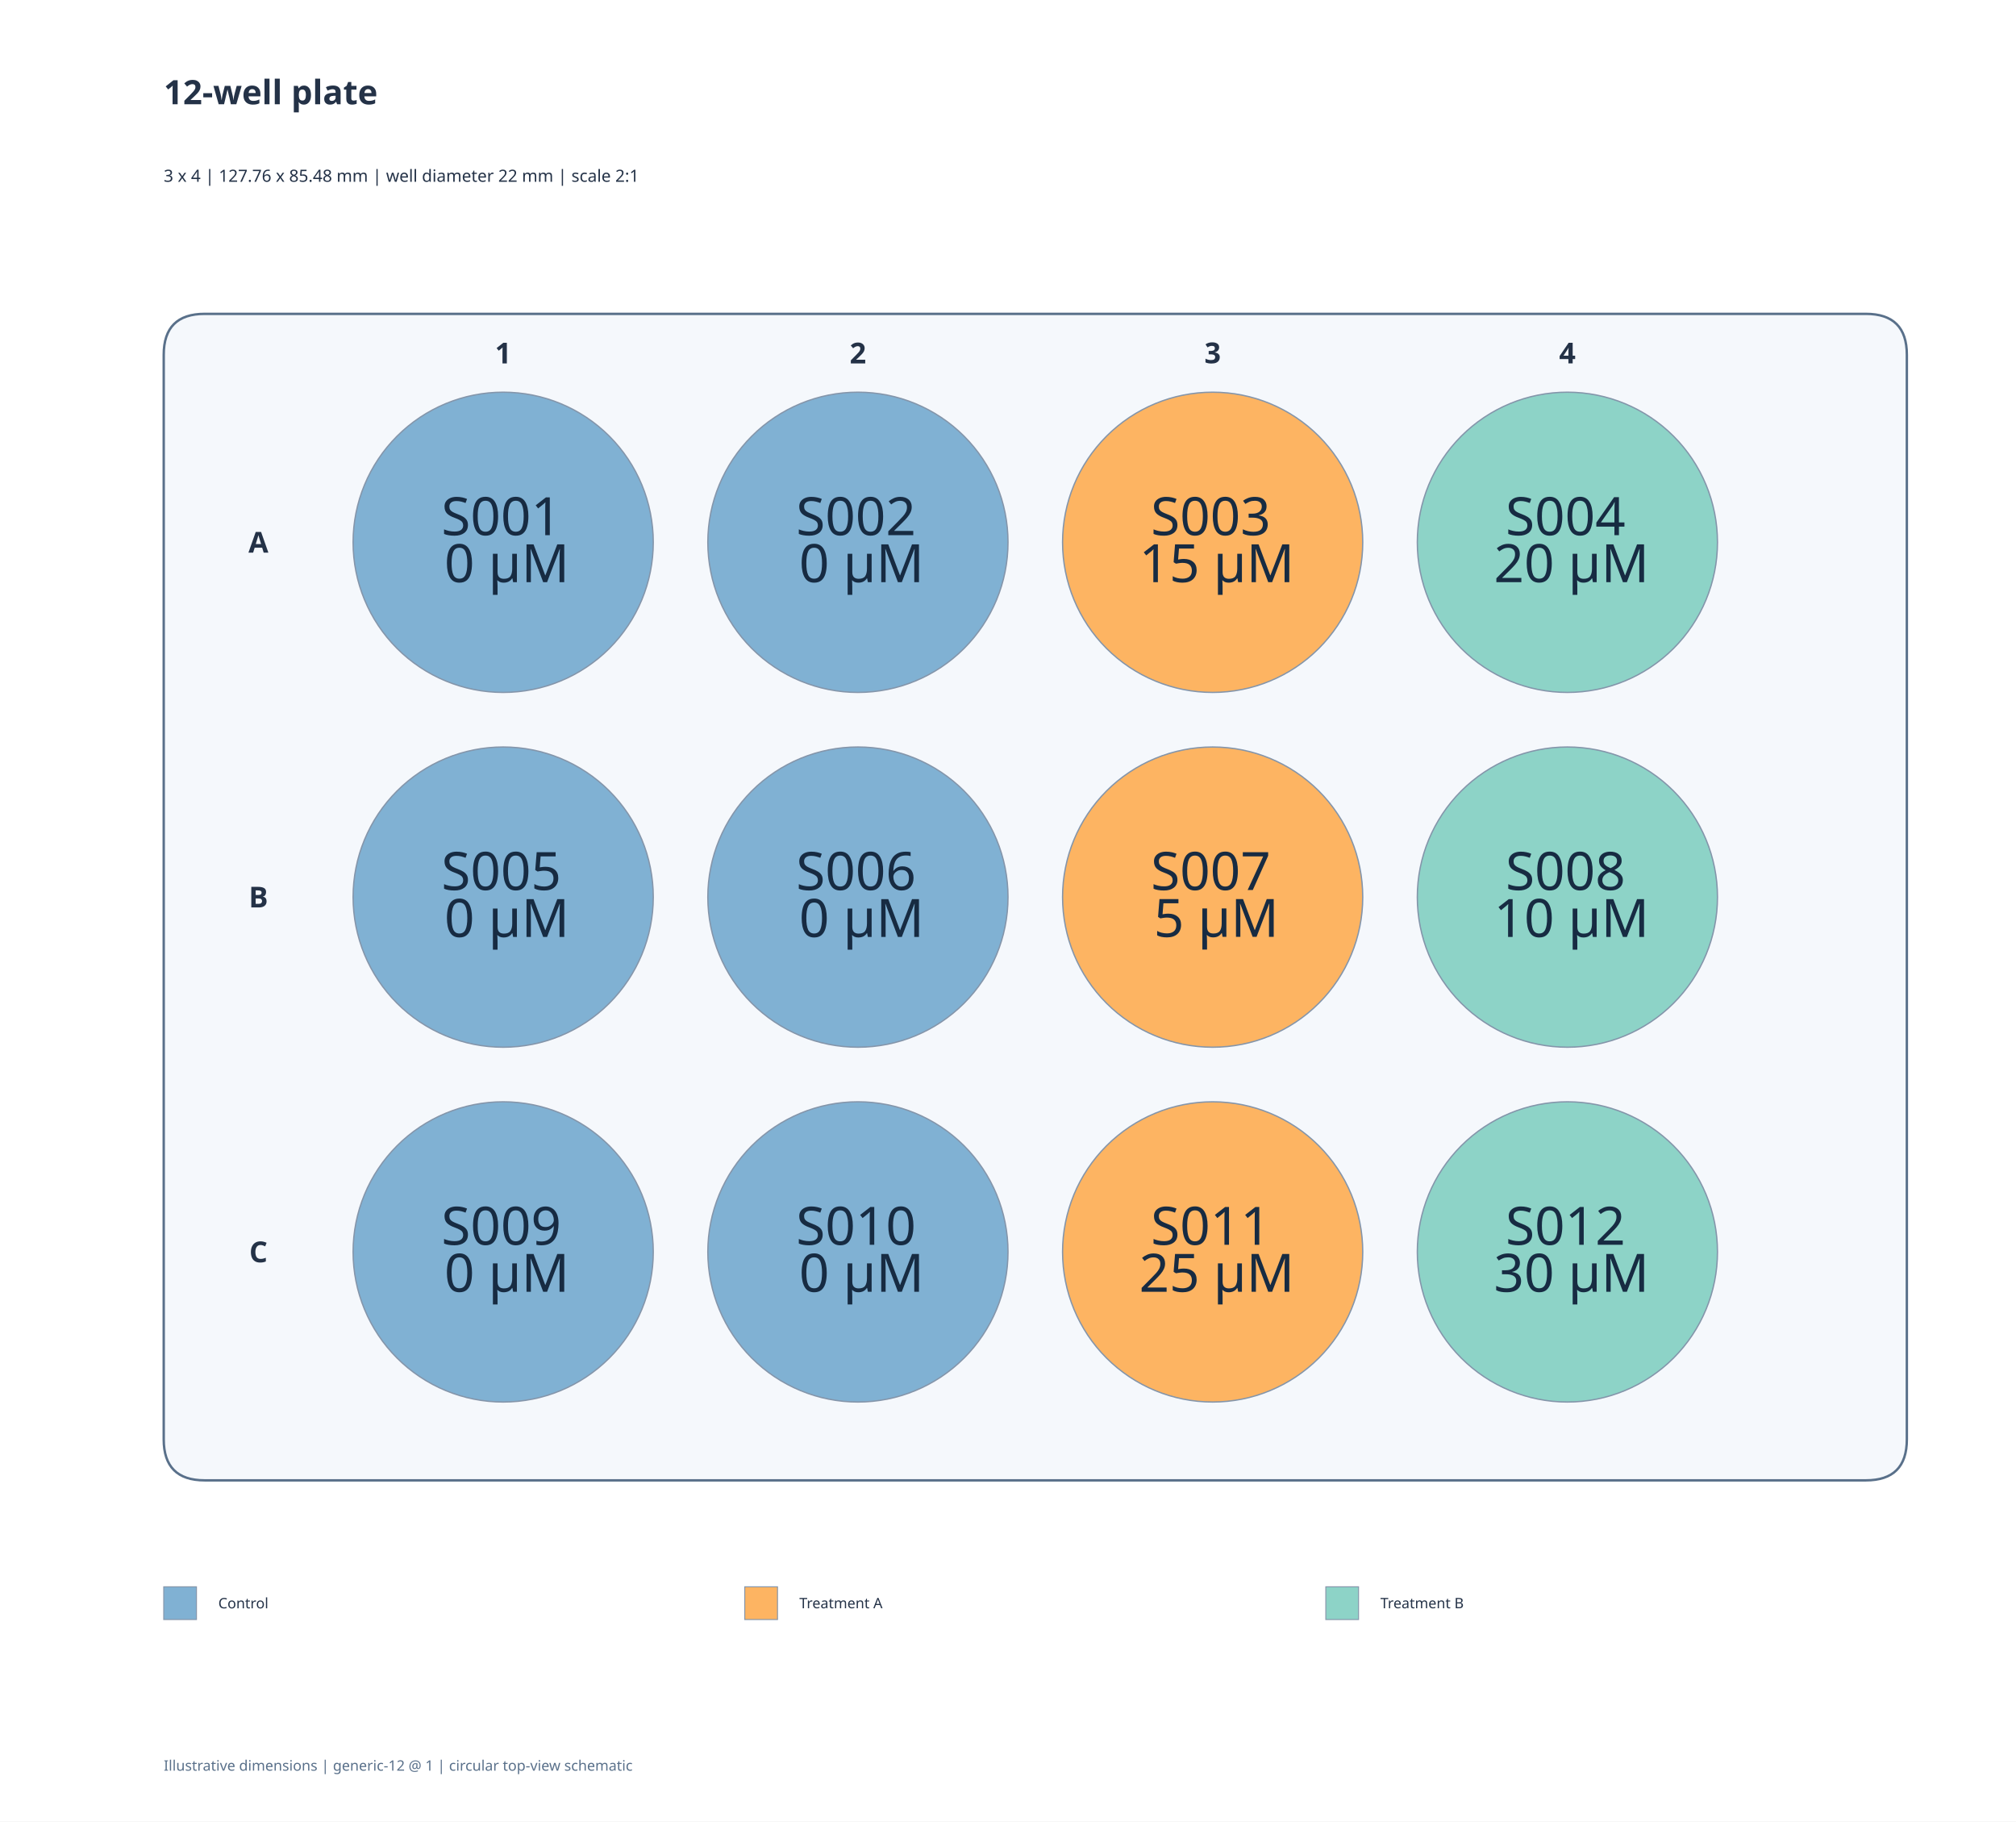
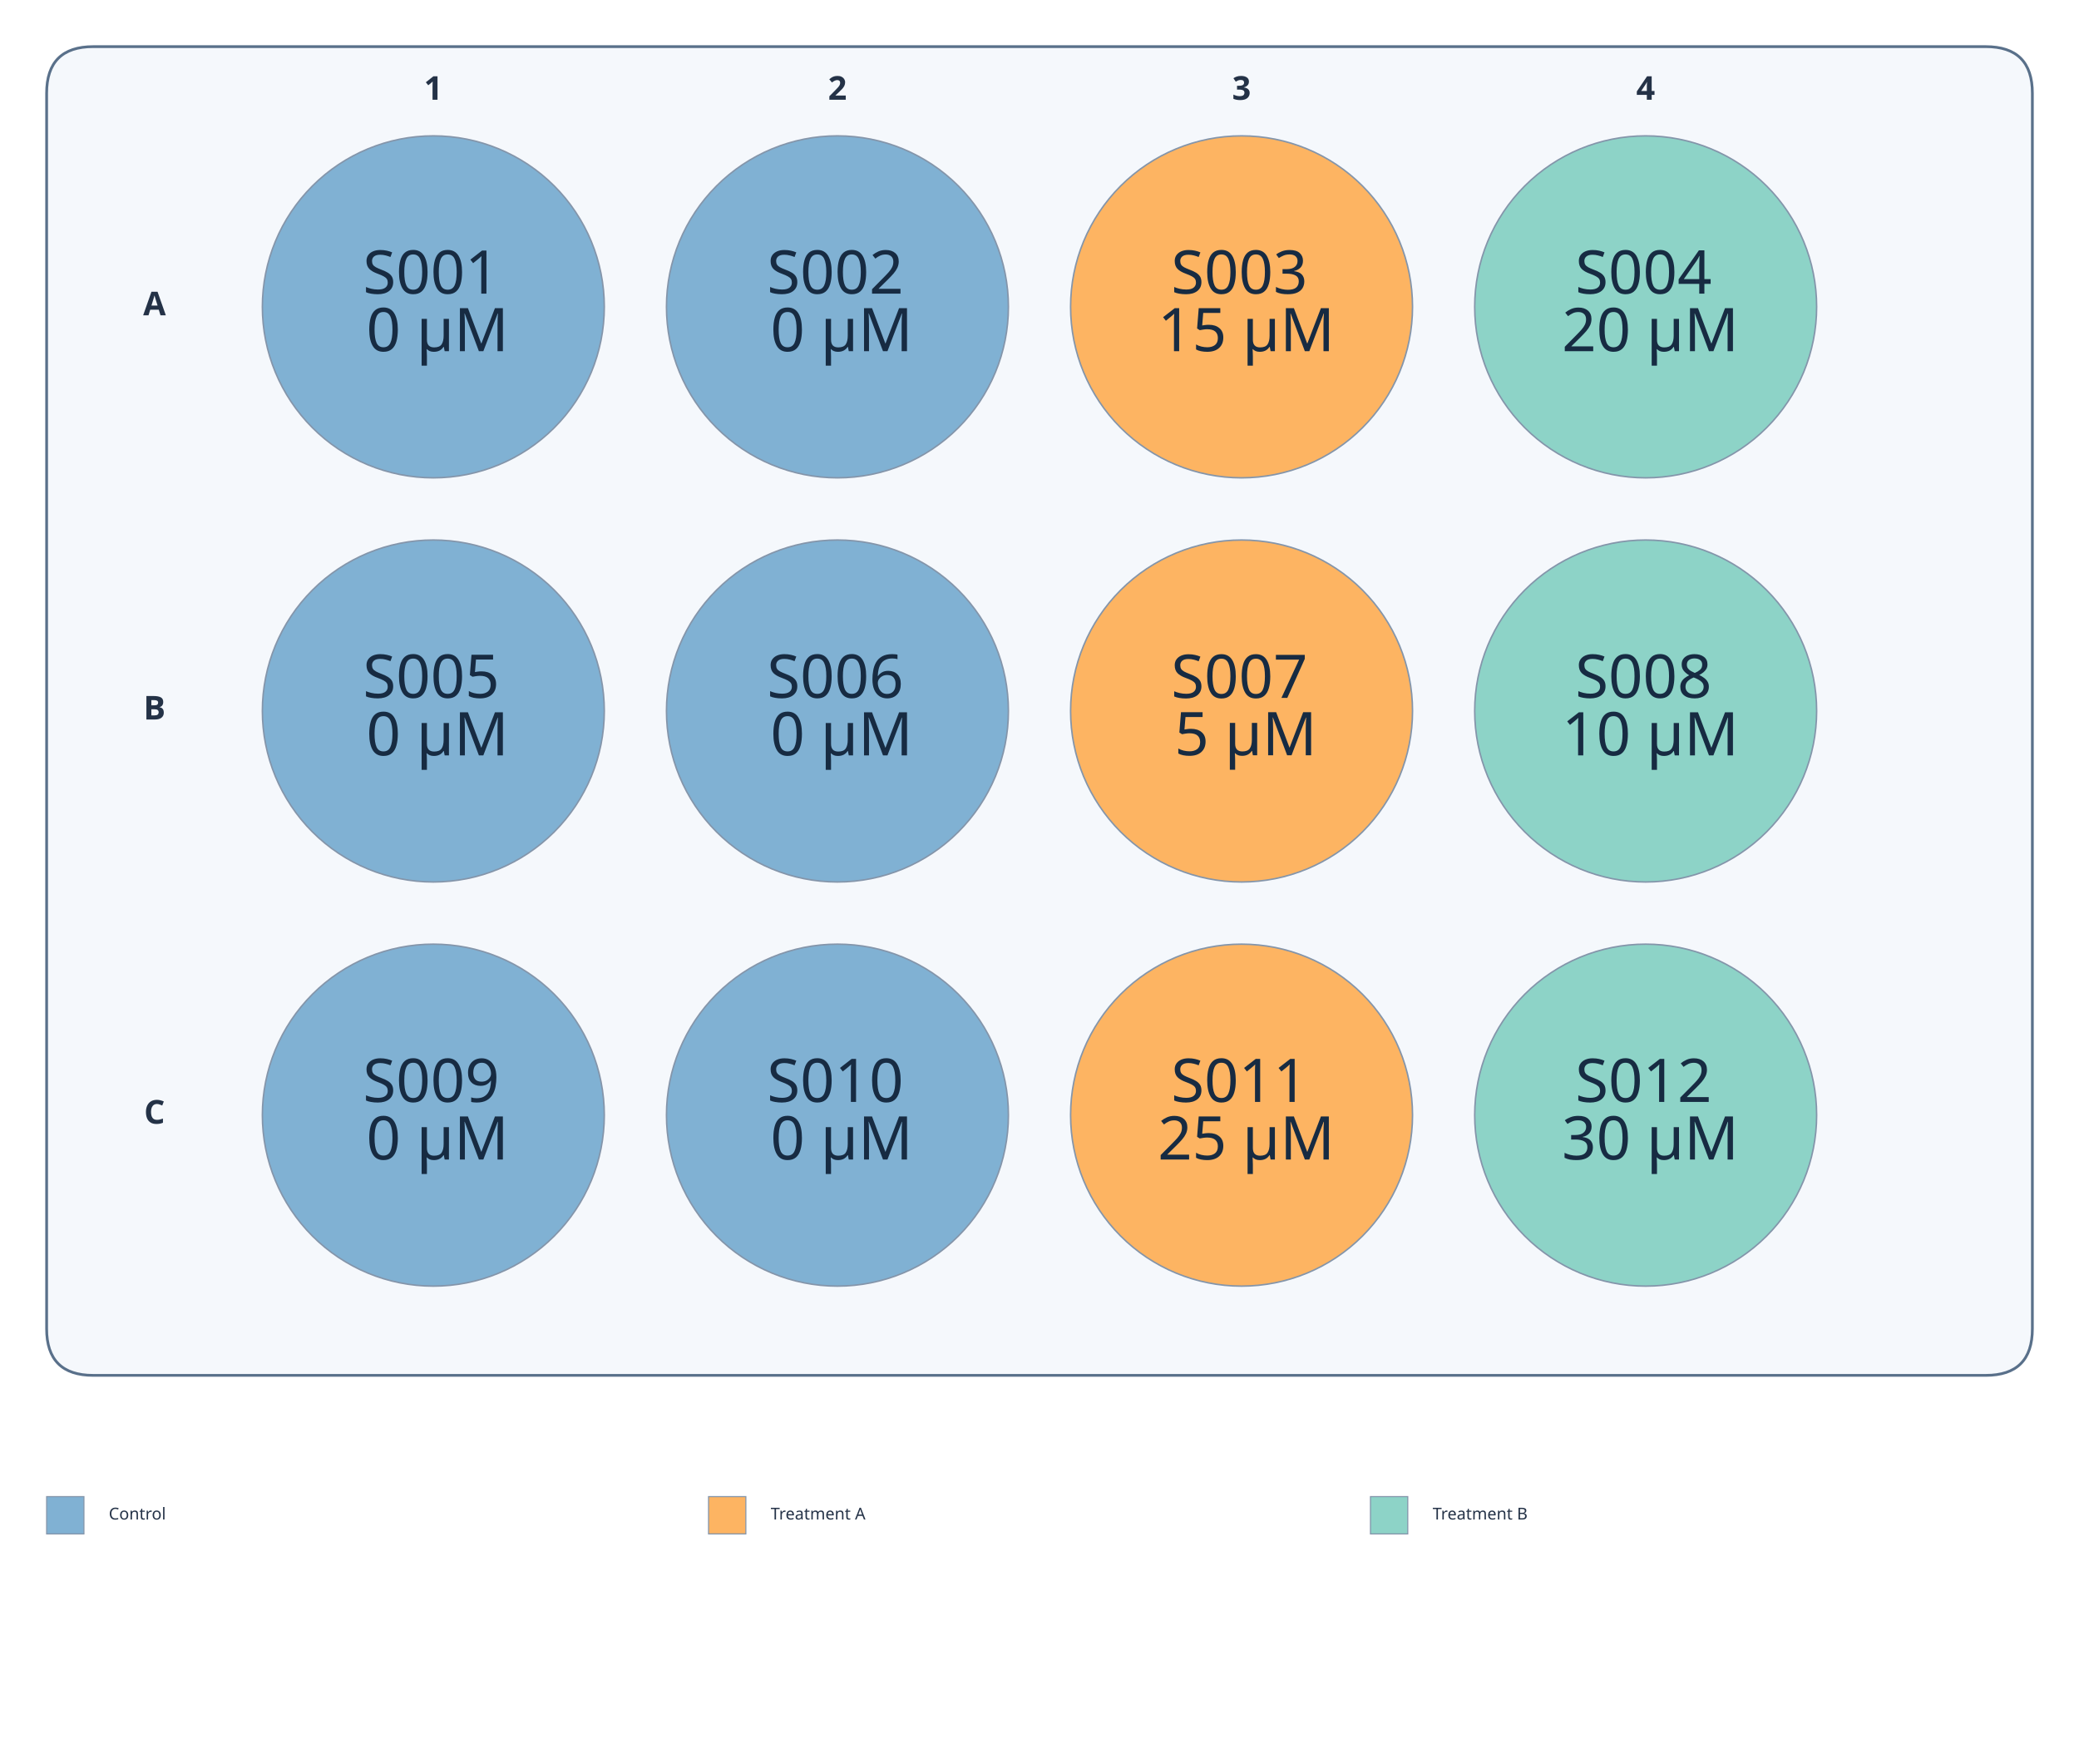
- <svg xmlns="http://www.w3.org/2000/svg" width="295.52mm" height="266.96mm" viewBox="0 0 837.694 756.737" version="1.1">
+ <svg xmlns="http://www.w3.org/2000/svg" width="267.52mm" height="226.96mm" viewBox="0 0 758.324 643.351" version="1.1">
  <defs>
    <style type="text/css">*{stroke-linejoin: round; stroke-linecap: butt}</style>
  </defs>
  <g id="figure_1">
    <g id="patch_1">
-       <path d="M 0 756.737  L 837.694 756.737  L 837.694 0  L 0 0  z " style="fill: #ffffff" />
+       <path d="M 0 643.351  L 758.324 643.351  L 758.324 0  L 0 0  z " style="fill: #ffffff" />
    </g>
    <g id="axes_1">
      <g id="plate-outline">
-         <path d="M 85.039 130.394  L 775.332 130.394  Q 792.34 130.394 792.34 147.402  L 792.34 597.997  Q 792.34 615.005 775.332 615.005  L 85.039 615.005  Q 68.031 615.005 68.031 597.997  L 68.031 147.402  Q 68.031 130.394 85.039 130.394  z " clip-path="url(#pda9af08b17)" style="fill: #f5f8fc; stroke: #59708a; stroke-linejoin: miter" />
+         <path d="M 34.016 17.008  L 724.309 17.008  Q 741.317 17.008 741.317 34.016  L 741.317 484.611  Q 741.317 501.619 724.309 501.619  L 34.016 501.619  Q 17.008 501.619 17.008 484.611  L 17.008 34.016  Q 17.008 17.008 34.016 17.008  z " clip-path="url(#pd7076431f0)" style="fill: #f5f8fc; stroke: #59708a; stroke-linejoin: miter" />
      </g>
      <g id="well-A1">
-         <path d="M 209.083 162.935  C 225.622 162.935 241.486 169.506 253.18 181.201  C 264.875 192.895 271.446 208.759 271.446 225.298  C 271.446 241.836 264.875 257.7 253.18 269.394  C 241.486 281.089 225.622 287.66 209.083 287.66  C 192.545 287.66 176.681 281.089 164.987 269.394  C 153.292 257.7 146.721 241.836 146.721 225.298  C 146.721 208.759 153.292 192.895 164.987 181.201  C 176.681 169.506 192.545 162.935 209.083 162.935  z " clip-path="url(#pda9af08b17)" style="fill: #80b1d3; stroke: #8495aa; stroke-width: 0.55; stroke-linejoin: miter" />
+         <path d="M 158.06 49.55  C 174.598 49.55 190.462 56.12 202.157 67.815  C 213.851 79.51 220.422 95.373 220.422 111.912  C 220.422 128.45 213.851 144.314 202.157 156.009  C 190.462 167.703 174.598 174.274 158.06 174.274  C 141.521 174.274 125.658 167.703 113.963 156.009  C 102.269 144.314 95.698 128.45 95.698 111.912  C 95.698 95.373 102.269 79.51 113.963 67.815  C 125.658 56.12 141.521 49.55 158.06 49.55  z " clip-path="url(#pd7076431f0)" style="fill: #80b1d3; stroke: #8495aa; stroke-width: 0.55; stroke-linejoin: miter" />
      </g>
      <g id="well-A2">
-         <path d="M 356.485 162.935  C 373.024 162.935 388.887 169.506 400.582 181.201  C 412.276 192.895 418.847 208.759 418.847 225.298  C 418.847 241.836 412.276 257.7 400.582 269.394  C 388.887 281.089 373.024 287.66 356.485 287.66  C 339.946 287.66 324.083 281.089 312.388 269.394  C 300.694 257.7 294.123 241.836 294.123 225.298  C 294.123 208.759 300.694 192.895 312.388 181.201  C 324.083 169.506 339.946 162.935 356.485 162.935  z " clip-path="url(#pda9af08b17)" style="fill: #80b1d3; stroke: #8495aa; stroke-width: 0.55; stroke-linejoin: miter" />
+         <path d="M 305.461 49.55  C 322 49.55 337.864 56.12 349.558 67.815  C 361.253 79.51 367.824 95.373 367.824 111.912  C 367.824 128.45 361.253 144.314 349.558 156.009  C 337.864 167.703 322 174.274 305.461 174.274  C 288.923 174.274 273.059 167.703 261.365 156.009  C 249.67 144.314 243.099 128.45 243.099 111.912  C 243.099 95.373 249.67 79.51 261.365 67.815  C 273.059 56.12 288.923 49.55 305.461 49.55  z " clip-path="url(#pd7076431f0)" style="fill: #80b1d3; stroke: #8495aa; stroke-width: 0.55; stroke-linejoin: miter" />
      </g>
      <g id="well-A3">
-         <path d="M 503.887 162.935  C 520.425 162.935 536.289 169.506 547.983 181.201  C 559.678 192.895 566.249 208.759 566.249 225.298  C 566.249 241.836 559.678 257.7 547.983 269.394  C 536.289 281.089 520.425 287.66 503.887 287.66  C 487.348 287.66 471.484 281.089 459.79 269.394  C 448.095 257.7 441.524 241.836 441.524 225.298  C 441.524 208.759 448.095 192.895 459.79 181.201  C 471.484 169.506 487.348 162.935 503.887 162.935  z " clip-path="url(#pda9af08b17)" style="fill: #fdb462; stroke: #8495aa; stroke-width: 0.55; stroke-linejoin: miter" />
+         <path d="M 452.863 49.55  C 469.402 49.55 485.265 56.12 496.96 67.815  C 508.654 79.51 515.225 95.373 515.225 111.912  C 515.225 128.45 508.654 144.314 496.96 156.009  C 485.265 167.703 469.402 174.274 452.863 174.274  C 436.324 174.274 420.461 167.703 408.766 156.009  C 397.072 144.314 390.501 128.45 390.501 111.912  C 390.501 95.373 397.072 79.51 408.766 67.815  C 420.461 56.12 436.324 49.55 452.863 49.55  z " clip-path="url(#pd7076431f0)" style="fill: #fdb462; stroke: #8495aa; stroke-width: 0.55; stroke-linejoin: miter" />
      </g>
      <g id="well-A4">
-         <path d="M 651.288 162.935  C 667.827 162.935 683.69 169.506 695.385 181.201  C 707.08 192.895 713.65 208.759 713.65 225.298  C 713.65 241.836 707.08 257.7 695.385 269.394  C 683.69 281.089 667.827 287.66 651.288 287.66  C 634.75 287.66 618.886 281.089 607.191 269.394  C 595.497 257.7 588.926 241.836 588.926 225.298  C 588.926 208.759 595.497 192.895 607.191 181.201  C 618.886 169.506 634.75 162.935 651.288 162.935  z " clip-path="url(#pda9af08b17)" style="fill: #8dd3c7; stroke: #8495aa; stroke-width: 0.55; stroke-linejoin: miter" />
+         <path d="M 600.265 49.55  C 616.803 49.55 632.667 56.12 644.361 67.815  C 656.056 79.51 662.627 95.373 662.627 111.912  C 662.627 128.45 656.056 144.314 644.361 156.009  C 632.667 167.703 616.803 174.274 600.265 174.274  C 583.726 174.274 567.862 167.703 556.168 156.009  C 544.473 144.314 537.902 128.45 537.902 111.912  C 537.902 95.373 544.473 79.51 556.168 67.815  C 567.862 56.12 583.726 49.55 600.265 49.55  z " clip-path="url(#pd7076431f0)" style="fill: #8dd3c7; stroke: #8495aa; stroke-width: 0.55; stroke-linejoin: miter" />
      </g>
      <g id="well-B1">
-         <path d="M 209.083 310.337  C 225.622 310.337 241.486 316.908 253.18 328.602  C 264.875 340.297 271.446 356.161 271.446 372.699  C 271.446 389.238 264.875 405.101 253.18 416.796  C 241.486 428.491 225.622 435.061 209.083 435.061  C 192.545 435.061 176.681 428.491 164.987 416.796  C 153.292 405.101 146.721 389.238 146.721 372.699  C 146.721 356.161 153.292 340.297 164.987 328.602  C 176.681 316.908 192.545 310.337 209.083 310.337  z " clip-path="url(#pda9af08b17)" style="fill: #80b1d3; stroke: #8495aa; stroke-width: 0.55; stroke-linejoin: miter" />
+         <path d="M 158.06 196.951  C 174.598 196.951 190.462 203.522 202.157 215.217  C 213.851 226.911 220.422 242.775 220.422 259.313  C 220.422 275.852 213.851 291.716 202.157 303.41  C 190.462 315.105 174.598 321.676 158.06 321.676  C 141.521 321.676 125.658 315.105 113.963 303.41  C 102.269 291.716 95.698 275.852 95.698 259.313  C 95.698 242.775 102.269 226.911 113.963 215.217  C 125.658 203.522 141.521 196.951 158.06 196.951  z " clip-path="url(#pd7076431f0)" style="fill: #80b1d3; stroke: #8495aa; stroke-width: 0.55; stroke-linejoin: miter" />
      </g>
      <g id="well-B2">
-         <path d="M 356.485 310.337  C 373.024 310.337 388.887 316.908 400.582 328.602  C 412.276 340.297 418.847 356.161 418.847 372.699  C 418.847 389.238 412.276 405.101 400.582 416.796  C 388.887 428.491 373.024 435.061 356.485 435.061  C 339.946 435.061 324.083 428.491 312.388 416.796  C 300.694 405.101 294.123 389.238 294.123 372.699  C 294.123 356.161 300.694 340.297 312.388 328.602  C 324.083 316.908 339.946 310.337 356.485 310.337  z " clip-path="url(#pda9af08b17)" style="fill: #80b1d3; stroke: #8495aa; stroke-width: 0.55; stroke-linejoin: miter" />
+         <path d="M 305.461 196.951  C 322 196.951 337.864 203.522 349.558 215.217  C 361.253 226.911 367.824 242.775 367.824 259.313  C 367.824 275.852 361.253 291.716 349.558 303.41  C 337.864 315.105 322 321.676 305.461 321.676  C 288.923 321.676 273.059 315.105 261.365 303.41  C 249.67 291.716 243.099 275.852 243.099 259.313  C 243.099 242.775 249.67 226.911 261.365 215.217  C 273.059 203.522 288.923 196.951 305.461 196.951  z " clip-path="url(#pd7076431f0)" style="fill: #80b1d3; stroke: #8495aa; stroke-width: 0.55; stroke-linejoin: miter" />
      </g>
      <g id="well-B3">
-         <path d="M 503.887 310.337  C 520.425 310.337 536.289 316.908 547.983 328.602  C 559.678 340.297 566.249 356.161 566.249 372.699  C 566.249 389.238 559.678 405.101 547.983 416.796  C 536.289 428.491 520.425 435.061 503.887 435.061  C 487.348 435.061 471.484 428.491 459.79 416.796  C 448.095 405.101 441.524 389.238 441.524 372.699  C 441.524 356.161 448.095 340.297 459.79 328.602  C 471.484 316.908 487.348 310.337 503.887 310.337  z " clip-path="url(#pda9af08b17)" style="fill: #fdb462; stroke: #8495aa; stroke-width: 0.55; stroke-linejoin: miter" />
+         <path d="M 452.863 196.951  C 469.402 196.951 485.265 203.522 496.96 215.217  C 508.654 226.911 515.225 242.775 515.225 259.313  C 515.225 275.852 508.654 291.716 496.96 303.41  C 485.265 315.105 469.402 321.676 452.863 321.676  C 436.324 321.676 420.461 315.105 408.766 303.41  C 397.072 291.716 390.501 275.852 390.501 259.313  C 390.501 242.775 397.072 226.911 408.766 215.217  C 420.461 203.522 436.324 196.951 452.863 196.951  z " clip-path="url(#pd7076431f0)" style="fill: #fdb462; stroke: #8495aa; stroke-width: 0.55; stroke-linejoin: miter" />
      </g>
      <g id="well-B4">
-         <path d="M 651.288 310.337  C 667.827 310.337 683.69 316.908 695.385 328.602  C 707.08 340.297 713.65 356.161 713.65 372.699  C 713.65 389.238 707.08 405.101 695.385 416.796  C 683.69 428.491 667.827 435.061 651.288 435.061  C 634.75 435.061 618.886 428.491 607.191 416.796  C 595.497 405.101 588.926 389.238 588.926 372.699  C 588.926 356.161 595.497 340.297 607.191 328.602  C 618.886 316.908 634.75 310.337 651.288 310.337  z " clip-path="url(#pda9af08b17)" style="fill: #8dd3c7; stroke: #8495aa; stroke-width: 0.55; stroke-linejoin: miter" />
+         <path d="M 600.265 196.951  C 616.803 196.951 632.667 203.522 644.361 215.217  C 656.056 226.911 662.627 242.775 662.627 259.313  C 662.627 275.852 656.056 291.716 644.361 303.41  C 632.667 315.105 616.803 321.676 600.265 321.676  C 583.726 321.676 567.862 315.105 556.168 303.41  C 544.473 291.716 537.902 275.852 537.902 259.313  C 537.902 242.775 544.473 226.911 556.168 215.217  C 567.862 203.522 583.726 196.951 600.265 196.951  z " clip-path="url(#pd7076431f0)" style="fill: #8dd3c7; stroke: #8495aa; stroke-width: 0.55; stroke-linejoin: miter" />
      </g>
      <g id="well-C1">
-         <path d="M 209.083 457.739  C 225.622 457.739 241.486 464.309 253.18 476.004  C 264.875 487.699 271.446 503.562 271.446 520.101  C 271.446 536.639 264.875 552.503 253.18 564.198  C 241.486 575.892 225.622 582.463 209.083 582.463  C 192.545 582.463 176.681 575.892 164.987 564.198  C 153.292 552.503 146.721 536.639 146.721 520.101  C 146.721 503.562 153.292 487.699 164.987 476.004  C 176.681 464.309 192.545 457.739 209.083 457.739  z " clip-path="url(#pda9af08b17)" style="fill: #80b1d3; stroke: #8495aa; stroke-width: 0.55; stroke-linejoin: miter" />
+         <path d="M 158.06 344.353  C 174.598 344.353 190.462 350.924 202.157 362.618  C 213.851 374.313 220.422 390.176 220.422 406.715  C 220.422 423.254 213.851 439.117 202.157 450.812  C 190.462 462.506 174.598 469.077 158.06 469.077  C 141.521 469.077 125.658 462.506 113.963 450.812  C 102.269 439.117 95.698 423.254 95.698 406.715  C 95.698 390.176 102.269 374.313 113.963 362.618  C 125.658 350.924 141.521 344.353 158.06 344.353  z " clip-path="url(#pd7076431f0)" style="fill: #80b1d3; stroke: #8495aa; stroke-width: 0.55; stroke-linejoin: miter" />
      </g>
      <g id="well-C2">
-         <path d="M 356.485 457.739  C 373.024 457.739 388.887 464.309 400.582 476.004  C 412.276 487.699 418.847 503.562 418.847 520.101  C 418.847 536.639 412.276 552.503 400.582 564.198  C 388.887 575.892 373.024 582.463 356.485 582.463  C 339.946 582.463 324.083 575.892 312.388 564.198  C 300.694 552.503 294.123 536.639 294.123 520.101  C 294.123 503.562 300.694 487.699 312.388 476.004  C 324.083 464.309 339.946 457.739 356.485 457.739  z " clip-path="url(#pda9af08b17)" style="fill: #80b1d3; stroke: #8495aa; stroke-width: 0.55; stroke-linejoin: miter" />
+         <path d="M 305.461 344.353  C 322 344.353 337.864 350.924 349.558 362.618  C 361.253 374.313 367.824 390.176 367.824 406.715  C 367.824 423.254 361.253 439.117 349.558 450.812  C 337.864 462.506 322 469.077 305.461 469.077  C 288.923 469.077 273.059 462.506 261.365 450.812  C 249.67 439.117 243.099 423.254 243.099 406.715  C 243.099 390.176 249.67 374.313 261.365 362.618  C 273.059 350.924 288.923 344.353 305.461 344.353  z " clip-path="url(#pd7076431f0)" style="fill: #80b1d3; stroke: #8495aa; stroke-width: 0.55; stroke-linejoin: miter" />
      </g>
      <g id="well-C3">
-         <path d="M 503.887 457.739  C 520.425 457.739 536.289 464.309 547.983 476.004  C 559.678 487.699 566.249 503.562 566.249 520.101  C 566.249 536.639 559.678 552.503 547.983 564.198  C 536.289 575.892 520.425 582.463 503.887 582.463  C 487.348 582.463 471.484 575.892 459.79 564.198  C 448.095 552.503 441.524 536.639 441.524 520.101  C 441.524 503.562 448.095 487.699 459.79 476.004  C 471.484 464.309 487.348 457.739 503.887 457.739  z " clip-path="url(#pda9af08b17)" style="fill: #fdb462; stroke: #8495aa; stroke-width: 0.55; stroke-linejoin: miter" />
+         <path d="M 452.863 344.353  C 469.402 344.353 485.265 350.924 496.96 362.618  C 508.654 374.313 515.225 390.176 515.225 406.715  C 515.225 423.254 508.654 439.117 496.96 450.812  C 485.265 462.506 469.402 469.077 452.863 469.077  C 436.324 469.077 420.461 462.506 408.766 450.812  C 397.072 439.117 390.501 423.254 390.501 406.715  C 390.501 390.176 397.072 374.313 408.766 362.618  C 420.461 350.924 436.324 344.353 452.863 344.353  z " clip-path="url(#pd7076431f0)" style="fill: #fdb462; stroke: #8495aa; stroke-width: 0.55; stroke-linejoin: miter" />
      </g>
      <g id="well-C4">
-         <path d="M 651.288 457.739  C 667.827 457.739 683.69 464.309 695.385 476.004  C 707.08 487.699 713.65 503.562 713.65 520.101  C 713.65 536.639 707.08 552.503 695.385 564.198  C 683.69 575.892 667.827 582.463 651.288 582.463  C 634.75 582.463 618.886 575.892 607.191 564.198  C 595.497 552.503 588.926 536.639 588.926 520.101  C 588.926 503.562 595.497 487.699 607.191 476.004  C 618.886 464.309 634.75 457.739 651.288 457.739  z " clip-path="url(#pda9af08b17)" style="fill: #8dd3c7; stroke: #8495aa; stroke-width: 0.55; stroke-linejoin: miter" />
+         <path d="M 600.265 344.353  C 616.803 344.353 632.667 350.924 644.361 362.618  C 656.056 374.313 662.627 390.176 662.627 406.715  C 662.627 423.254 656.056 439.117 644.361 450.812  C 632.667 462.506 616.803 469.077 600.265 469.077  C 583.726 469.077 567.862 462.506 556.168 450.812  C 544.473 439.117 537.902 423.254 537.902 406.715  C 537.902 390.176 544.473 374.313 556.168 362.618  C 567.862 350.924 583.726 344.353 600.265 344.353  z " clip-path="url(#pd7076431f0)" style="fill: #8dd3c7; stroke: #8495aa; stroke-width: 0.55; stroke-linejoin: miter" />
      </g>
      <g id="patch_2">
-         <path d="M 68.031 659.225  L 81.638 659.225  L 81.638 672.831  L 68.031 672.831  z " clip-path="url(#pda9af08b17)" style="fill: #80b1d3; stroke: #8495aa; stroke-width: 0.4; stroke-linejoin: miter" />
+         <path d="M 17.008 545.839  L 30.614 545.839  L 30.614 559.446  L 17.008 559.446  z " clip-path="url(#pd7076431f0)" style="fill: #80b1d3; stroke: #8495aa; stroke-width: 0.4; stroke-linejoin: miter" />
      </g>
      <g id="patch_3">
-         <path d="M 309.468 659.225  L 323.074 659.225  L 323.074 672.831  L 309.468 672.831  z " clip-path="url(#pda9af08b17)" style="fill: #fdb462; stroke: #8495aa; stroke-width: 0.4; stroke-linejoin: miter" />
+         <path d="M 258.444 545.839  L 272.05 545.839  L 272.05 559.446  L 258.444 559.446  z " clip-path="url(#pd7076431f0)" style="fill: #fdb462; stroke: #8495aa; stroke-width: 0.4; stroke-linejoin: miter" />
      </g>
      <g id="patch_4">
-         <path d="M 550.904 659.225  L 564.51 659.225  L 564.51 672.831  L 550.904 672.831  z " clip-path="url(#pda9af08b17)" style="fill: #8dd3c7; stroke: #8495aa; stroke-width: 0.4; stroke-linejoin: miter" />
+         <path d="M 499.88 545.839  L 513.487 545.839  L 513.487 559.446  L 499.88 559.446  z " clip-path="url(#pd7076431f0)" style="fill: #8dd3c7; stroke: #8495aa; stroke-width: 0.4; stroke-linejoin: miter" />
+       </g>
+       <g id="coordinate-row-A">
+         <text style="font-weight: 700; font-size: 12px; font-family: 'Arial Unicode MS'; text-anchor: middle; fill: #243247" x="56.353" y="115.011" transform="rotate(-0 56.35276 115.0112)">A</text>
+       </g>
+       <g id="coordinate-row-B">
+         <text style="font-weight: 700; font-size: 12px; font-family: 'Arial Unicode MS'; text-anchor: middle; fill: #243247" x="56.353" y="262.413" transform="rotate(-0 56.35276 262.4128)">B</text>
+       </g>
+       <g id="coordinate-row-C">
+         <text style="font-weight: 700; font-size: 12px; font-family: 'Arial Unicode MS'; text-anchor: middle; fill: #243247" x="56.353" y="409.814" transform="rotate(-0 56.35276 409.8143)">C</text>
+       </g>
+       <g id="coordinate-column-1">
+         <text style="font-weight: 700; font-size: 12px; font-family: 'Arial Unicode MS'; text-anchor: middle; fill: #243247" x="158.06" y="36.378" transform="rotate(-0 158.0598 36.37812)">1</text>
+       </g>
+       <g id="coordinate-column-2">
+         <text style="font-weight: 700; font-size: 12px; font-family: 'Arial Unicode MS'; text-anchor: middle; fill: #243247" x="305.461" y="36.378" transform="rotate(-0 305.4614 36.37812)">2</text>
+       </g>
+       <g id="coordinate-column-3">
+         <text style="font-weight: 700; font-size: 12px; font-family: 'Arial Unicode MS'; text-anchor: middle; fill: #243247" x="452.863" y="36.378" transform="rotate(-0 452.863 36.37812)">3</text>
+       </g>
+       <g id="coordinate-column-4">
+         <text style="font-weight: 700; font-size: 12px; font-family: 'Arial Unicode MS'; text-anchor: middle; fill: #243247" x="600.265" y="36.378" transform="rotate(-0 600.2646 36.37812)">4</text>
+       </g>
+       <g id="label-A1">
+         <text style="font-size: 22px; font-family: 'Arial Unicode MS'; fill: #172b42" transform="translate(132.3714 107.0956)">S001</text>
+         <text style="font-size: 22px; font-family: 'Arial Unicode MS'; fill: #172b42" transform="translate(133.6072 128.0924)">0 µM</text>
+       </g>
+       <g id="label-A2">
+         <text style="font-size: 22px; font-family: 'Arial Unicode MS'; fill: #172b42" transform="translate(279.773 107.0956)">S002</text>
+         <text style="font-size: 22px; font-family: 'Arial Unicode MS'; fill: #172b42" transform="translate(281.0088 128.0924)">0 µM</text>
+       </g>
+       <g id="label-A3">
+         <text style="font-size: 22px; font-family: 'Arial Unicode MS'; fill: #172b42" transform="translate(427.1746 107.0956)">S003</text>
+         <text style="font-size: 22px; font-family: 'Arial Unicode MS'; fill: #172b42" transform="translate(422.2933 128.0924)">15 µM</text>
+       </g>
+       <g id="label-A4">
+         <text style="font-size: 22px; font-family: 'Arial Unicode MS'; fill: #172b42" transform="translate(574.5761 107.0956)">S004</text>
+         <text style="font-size: 22px; font-family: 'Arial Unicode MS'; fill: #172b42" transform="translate(569.6949 128.0924)">20 µM</text>
+       </g>
+       <g id="label-B1">
+         <text style="font-size: 22px; font-family: 'Arial Unicode MS'; fill: #172b42" transform="translate(132.3714 254.4972)">S005</text>
+         <text style="font-size: 22px; font-family: 'Arial Unicode MS'; fill: #172b42" transform="translate(133.6072 275.494)">0 µM</text>
+       </g>
+       <g id="label-B2">
+         <text style="font-size: 22px; font-family: 'Arial Unicode MS'; fill: #172b42" transform="translate(279.773 254.4972)">S006</text>
+         <text style="font-size: 22px; font-family: 'Arial Unicode MS'; fill: #172b42" transform="translate(281.0088 275.494)">0 µM</text>
+       </g>
+       <g id="label-B3">
+         <text style="font-size: 22px; font-family: 'Arial Unicode MS'; fill: #172b42" transform="translate(427.1746 254.5369)">S007</text>
+         <text style="font-size: 22px; font-family: 'Arial Unicode MS'; fill: #172b42" transform="translate(428.4103 275.4543)">5 µM</text>
+       </g>
+       <g id="label-B4">
+         <text style="font-size: 22px; font-family: 'Arial Unicode MS'; fill: #172b42" transform="translate(574.5761 254.4972)">S008</text>
+         <text style="font-size: 22px; font-family: 'Arial Unicode MS'; fill: #172b42" transform="translate(569.6949 275.494)">10 µM</text>
+       </g>
+       <g id="label-C1">
+         <text style="font-size: 22px; font-family: 'Arial Unicode MS'; fill: #172b42" transform="translate(132.3714 401.8988)">S009</text>
+         <text style="font-size: 22px; font-family: 'Arial Unicode MS'; fill: #172b42" transform="translate(133.6072 422.8955)">0 µM</text>
+       </g>
+       <g id="label-C2">
+         <text style="font-size: 22px; font-family: 'Arial Unicode MS'; fill: #172b42" transform="translate(279.773 401.8988)">S010</text>
+         <text style="font-size: 22px; font-family: 'Arial Unicode MS'; fill: #172b42" transform="translate(281.0088 422.8955)">0 µM</text>
+       </g>
+       <g id="label-C3">
+         <text style="font-size: 22px; font-family: 'Arial Unicode MS'; fill: #172b42" transform="translate(427.1746 401.8988)">S011</text>
+         <text style="font-size: 22px; font-family: 'Arial Unicode MS'; fill: #172b42" transform="translate(422.2933 422.8955)">25 µM</text>
+       </g>
+       <g id="label-C4">
+         <text style="font-size: 22px; font-family: 'Arial Unicode MS'; fill: #172b42" transform="translate(574.5761 401.8988)">S012</text>
+         <text style="font-size: 22px; font-family: 'Arial Unicode MS'; fill: #172b42" transform="translate(569.6949 422.8955)">30 µM</text>
      </g>
      <g id="text_1">
-         <text style="font-weight: 700; font-size: 14px; font-family: 'Arial Unicode MS'; text-anchor: start; fill: #243247" x="68.031" y="43.325" transform="rotate(-0 68.0315 43.32504)">12-well plate</text>
+         <text style="font-size: 6px; font-family: 'Arial Unicode MS'; text-anchor: start; fill: #243247" x="39.685" y="554.192" transform="rotate(-0 39.68504 554.1922)">Control</text>
      </g>
      <g id="text_2">
-         <text style="font-size: 7px; font-family: 'Arial Unicode MS'; text-anchor: start; fill: #243247" x="68.031" y="75.521" transform="rotate(-0 68.0315 75.52079)">3 x 4 | 127.76 x 85.48 mm | well diameter 22 mm | scale 2:1</text>
-       </g>
-       <g id="coordinate-row-A">
-         <text style="font-weight: 700; font-size: 12px; font-family: 'Arial Unicode MS'; text-anchor: middle; fill: #243247" x="107.376" y="229.592" transform="rotate(-0 107.3764 229.5923)">A</text>
-       </g>
-       <g id="coordinate-row-B">
-         <text style="font-weight: 700; font-size: 12px; font-family: 'Arial Unicode MS'; text-anchor: middle; fill: #243247" x="107.376" y="376.994" transform="rotate(-0 107.3764 376.9939)">B</text>
-       </g>
-       <g id="coordinate-row-C">
-         <text style="font-weight: 700; font-size: 12px; font-family: 'Arial Unicode MS'; text-anchor: middle; fill: #243247" x="107.376" y="524.395" transform="rotate(-0 107.3764 524.3955)">C</text>
-       </g>
-       <g id="coordinate-column-1">
-         <text style="font-weight: 700; font-size: 12px; font-family: 'Arial Unicode MS'; text-anchor: middle; fill: #243247" x="209.083" y="150.98" transform="rotate(-0 209.0835 150.9799)">1</text>
-       </g>
-       <g id="coordinate-column-2">
-         <text style="font-weight: 700; font-size: 12px; font-family: 'Arial Unicode MS'; text-anchor: middle; fill: #243247" x="356.485" y="150.98" transform="rotate(-0 356.485 150.9799)">2</text>
-       </g>
-       <g id="coordinate-column-3">
-         <text style="font-weight: 700; font-size: 12px; font-family: 'Arial Unicode MS'; text-anchor: middle; fill: #243247" x="503.887" y="150.907" transform="rotate(-0 503.8866 150.9068)">3</text>
-       </g>
-       <g id="coordinate-column-4">
-         <text style="font-weight: 700; font-size: 12px; font-family: 'Arial Unicode MS'; text-anchor: middle; fill: #243247" x="651.288" y="150.959" transform="rotate(-0 651.2882 150.9593)">4</text>
-       </g>
-       <g id="label-A1">
-         <text style="font-size: 22px; font-family: 'Arial Unicode MS'; fill: #172b42" transform="translate(183.395 222.3375)">S001</text>
-         <text style="font-size: 22px; font-family: 'Arial Unicode MS'; fill: #172b42" transform="translate(184.6308 241.8514)">0 µM</text>
-       </g>
-       <g id="label-A2">
-         <text style="font-size: 22px; font-family: 'Arial Unicode MS'; fill: #172b42" transform="translate(330.7966 222.3375)">S002</text>
-         <text style="font-size: 22px; font-family: 'Arial Unicode MS'; fill: #172b42" transform="translate(332.0324 241.8514)">0 µM</text>
-       </g>
-       <g id="label-A3">
-         <text style="font-size: 22px; font-family: 'Arial Unicode MS'; fill: #172b42" transform="translate(478.1982 222.3375)">S003</text>
-         <text style="font-size: 22px; font-family: 'Arial Unicode MS'; fill: #172b42" transform="translate(473.3169 241.8514)">15 µM</text>
-       </g>
-       <g id="label-A4">
-         <text style="font-size: 22px; font-family: 'Arial Unicode MS'; fill: #172b42" transform="translate(625.5998 222.3375)">S004</text>
-         <text style="font-size: 22px; font-family: 'Arial Unicode MS'; fill: #172b42" transform="translate(620.7185 241.8514)">20 µM</text>
-       </g>
-       <g id="label-B1">
-         <text style="font-size: 22px; font-family: 'Arial Unicode MS'; fill: #172b42" transform="translate(183.395 369.739)">S005</text>
-         <text style="font-size: 22px; font-family: 'Arial Unicode MS'; fill: #172b42" transform="translate(184.6308 389.253)">0 µM</text>
-       </g>
-       <g id="label-B2">
-         <text style="font-size: 22px; font-family: 'Arial Unicode MS'; fill: #172b42" transform="translate(330.7966 369.739)">S006</text>
-         <text style="font-size: 22px; font-family: 'Arial Unicode MS'; fill: #172b42" transform="translate(332.0324 389.253)">0 µM</text>
-       </g>
-       <g id="label-B3">
-         <text style="font-size: 22px; font-family: 'Arial Unicode MS'; fill: #172b42" transform="translate(478.1982 369.739)">S007</text>
-         <text style="font-size: 22px; font-family: 'Arial Unicode MS'; fill: #172b42" transform="translate(479.434 389.2152)">5 µM</text>
-       </g>
-       <g id="label-B4">
-         <text style="font-size: 22px; font-family: 'Arial Unicode MS'; fill: #172b42" transform="translate(625.5998 369.739)">S008</text>
-         <text style="font-size: 22px; font-family: 'Arial Unicode MS'; fill: #172b42" transform="translate(620.7185 389.253)">10 µM</text>
-       </g>
-       <g id="label-C1">
-         <text style="font-size: 22px; font-family: 'Arial Unicode MS'; fill: #172b42" transform="translate(183.395 517.1406)">S009</text>
-         <text style="font-size: 22px; font-family: 'Arial Unicode MS'; fill: #172b42" transform="translate(184.6308 536.6546)">0 µM</text>
-       </g>
-       <g id="label-C2">
-         <text style="font-size: 22px; font-family: 'Arial Unicode MS'; fill: #172b42" transform="translate(330.7966 517.1406)">S010</text>
-         <text style="font-size: 22px; font-family: 'Arial Unicode MS'; fill: #172b42" transform="translate(332.0324 536.6546)">0 µM</text>
-       </g>
-       <g id="label-C3">
-         <text style="font-size: 22px; font-family: 'Arial Unicode MS'; fill: #172b42" transform="translate(478.1982 517.1406)">S011</text>
-         <text style="font-size: 22px; font-family: 'Arial Unicode MS'; fill: #172b42" transform="translate(473.3169 536.6546)">25 µM</text>
-       </g>
-       <g id="label-C4">
-         <text style="font-size: 22px; font-family: 'Arial Unicode MS'; fill: #172b42" transform="translate(625.5998 517.1406)">S012</text>
-         <text style="font-size: 22px; font-family: 'Arial Unicode MS'; fill: #172b42" transform="translate(620.7185 536.6546)">30 µM</text>
+         <text style="font-size: 6px; font-family: 'Arial Unicode MS'; text-anchor: start; fill: #243247" x="281.121" y="554.192" transform="rotate(-0 281.1213 554.1922)">Treatment A</text>
      </g>
      <g id="text_3">
-         <text style="font-size: 6px; font-family: 'Arial Unicode MS'; text-anchor: start; fill: #243247" x="90.709" y="668.176" transform="rotate(-0 90.70866 668.1757)">Control</text>
-       </g>
-       <g id="text_4">
-         <text style="font-size: 6px; font-family: 'Arial Unicode MS'; text-anchor: start; fill: #243247" x="332.145" y="668.139" transform="rotate(-0 332.1449 668.1391)">Treatment A</text>
-       </g>
-       <g id="text_5">
-         <text style="font-size: 6px; font-family: 'Arial Unicode MS'; text-anchor: start; fill: #243247" x="573.581" y="668.139" transform="rotate(-0 573.5811 668.1391)">Treatment B</text>
-       </g>
-       <g id="text_6">
-         <text style="font-size: 6px; font-family: 'Arial Unicode MS'; text-anchor: start; fill: #59708a" x="68.031" y="735.617" transform="rotate(-0 68.0315 735.617)">Illustrative dimensions | generic-12 @ 1 | circular top-view schematic</text>
+         <text style="font-size: 6px; font-family: 'Arial Unicode MS'; text-anchor: start; fill: #243247" x="522.557" y="554.192" transform="rotate(-0 522.5575 554.1922)">Treatment B</text>
      </g>
    </g>
  </g>
  <defs>
-     <clipPath id="pda9af08b17">
-       <rect x="0" y="0" width="837.694" height="756.737" />
+     <clipPath id="pd7076431f0">
+       <rect x="0" y="0" width="758.324" height="643.351" />
    </clipPath>
  </defs>
</svg>
